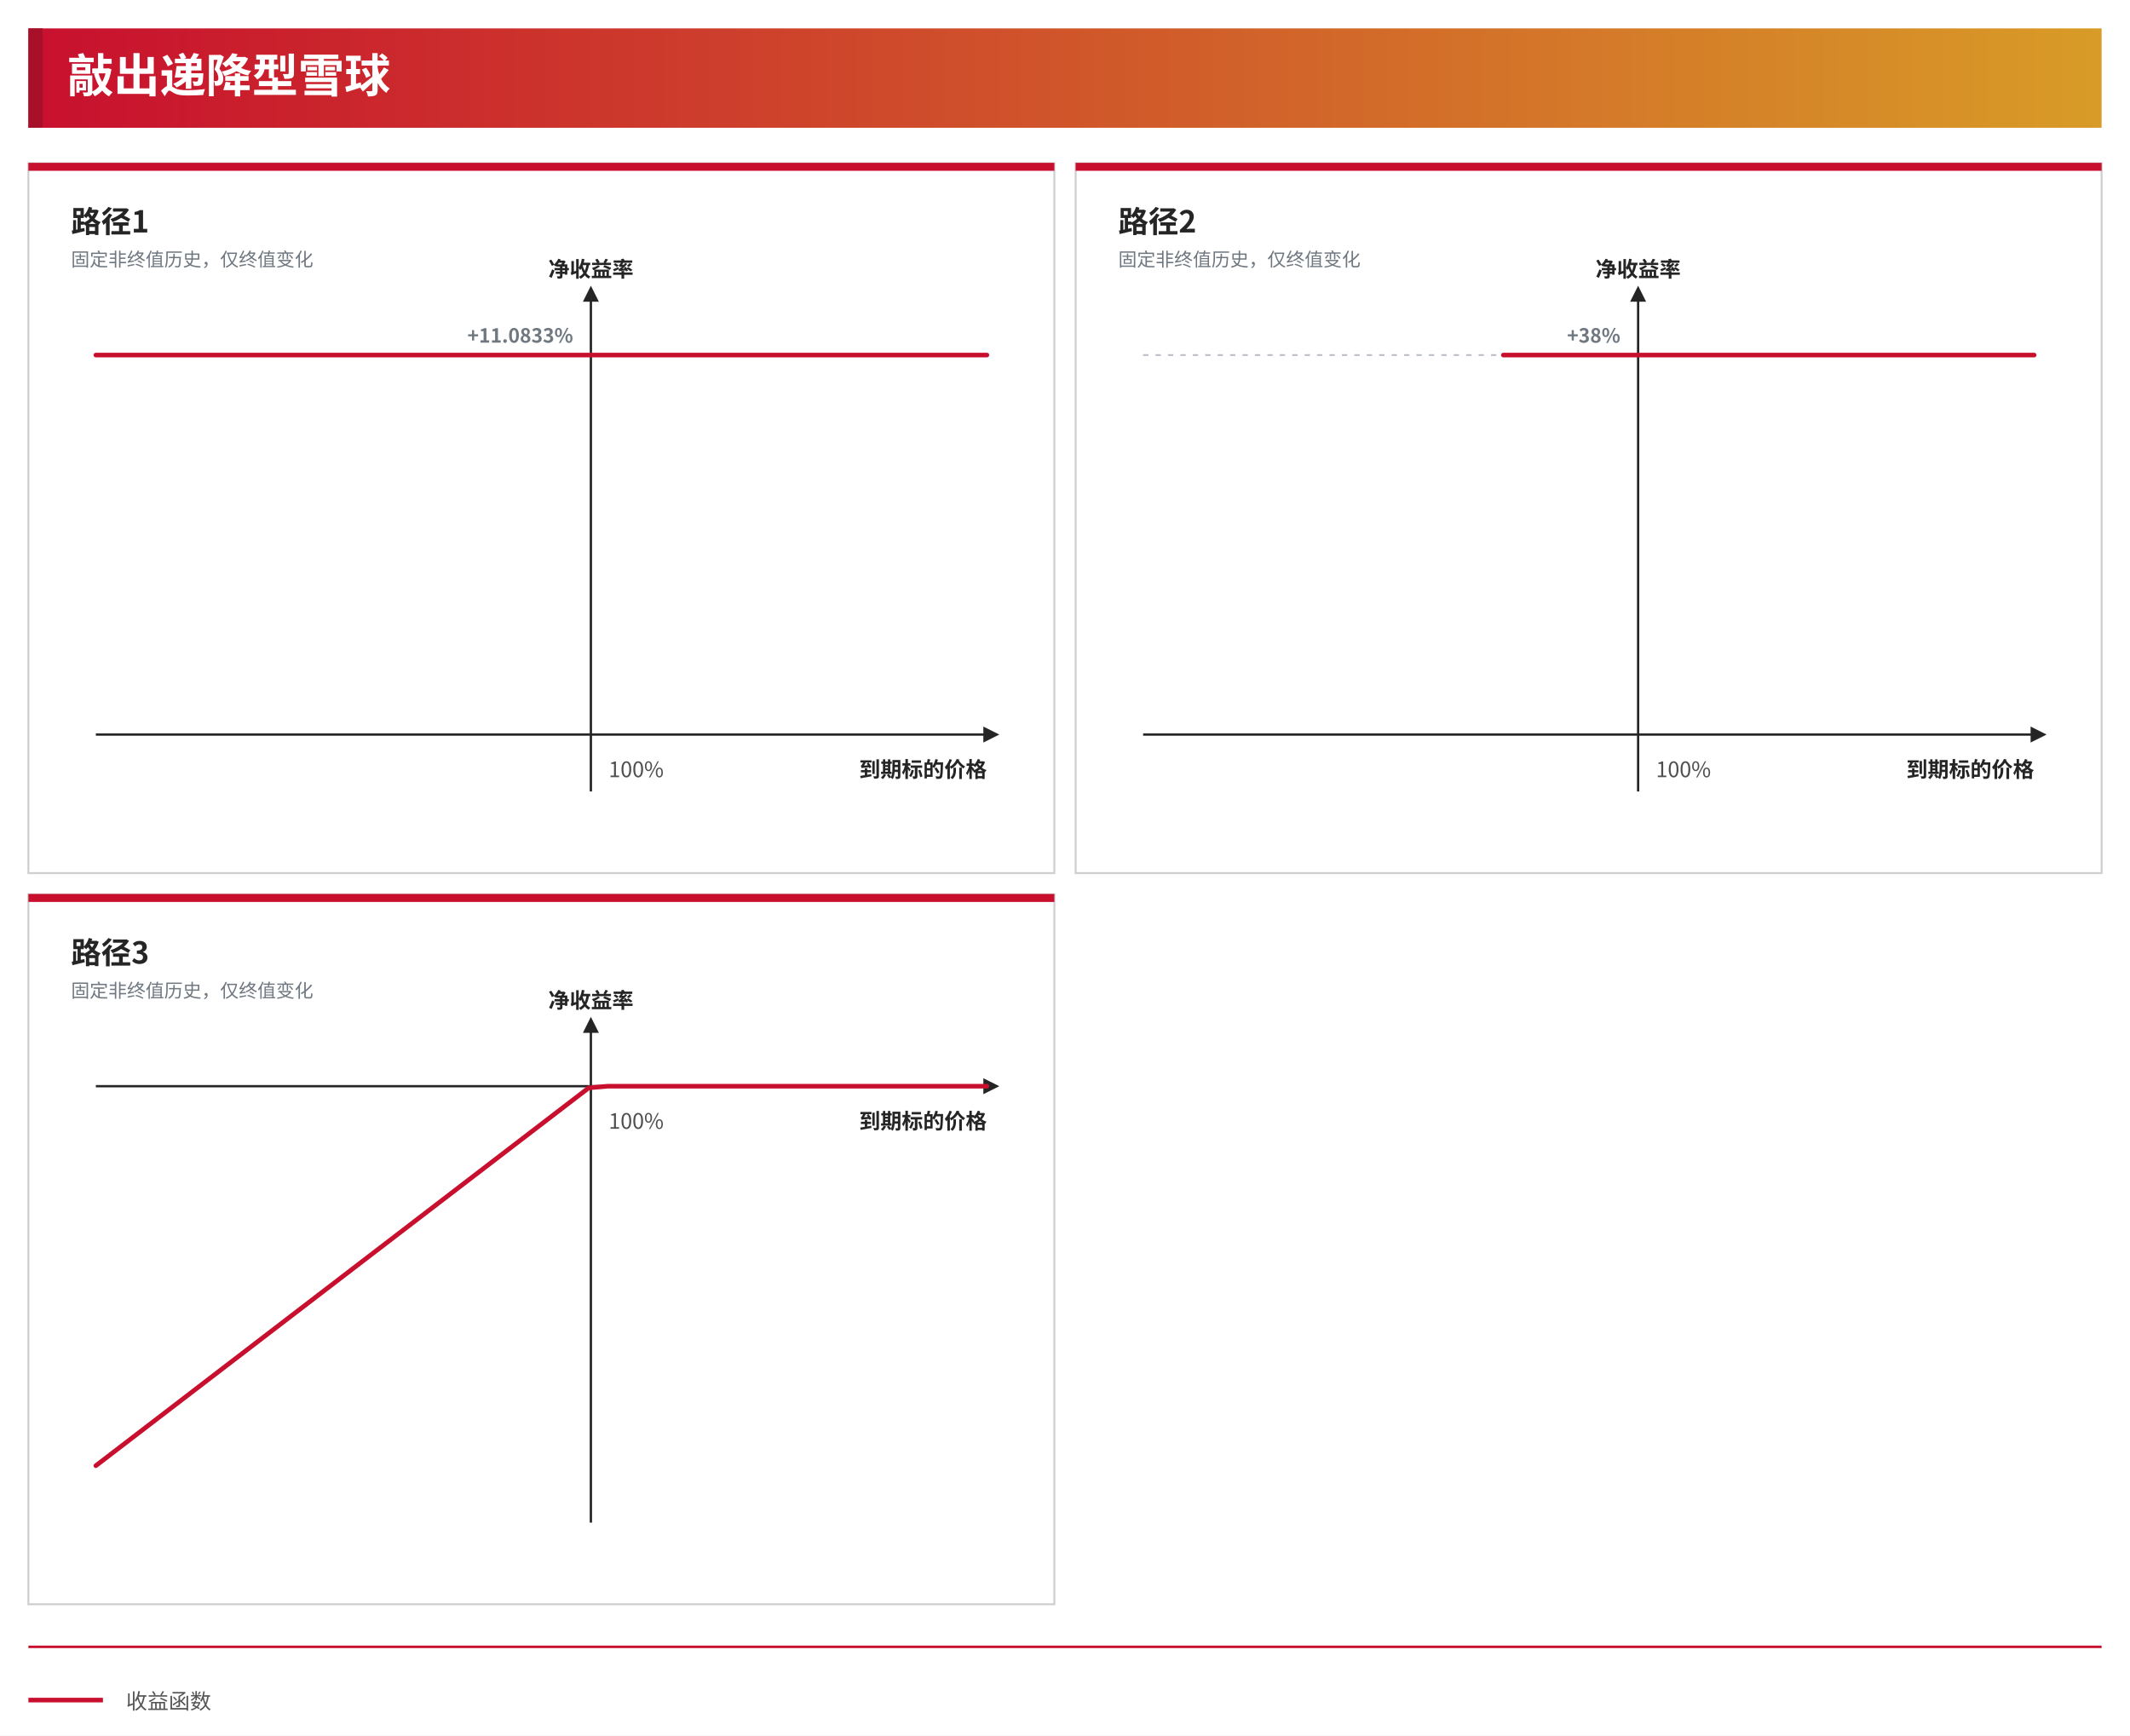
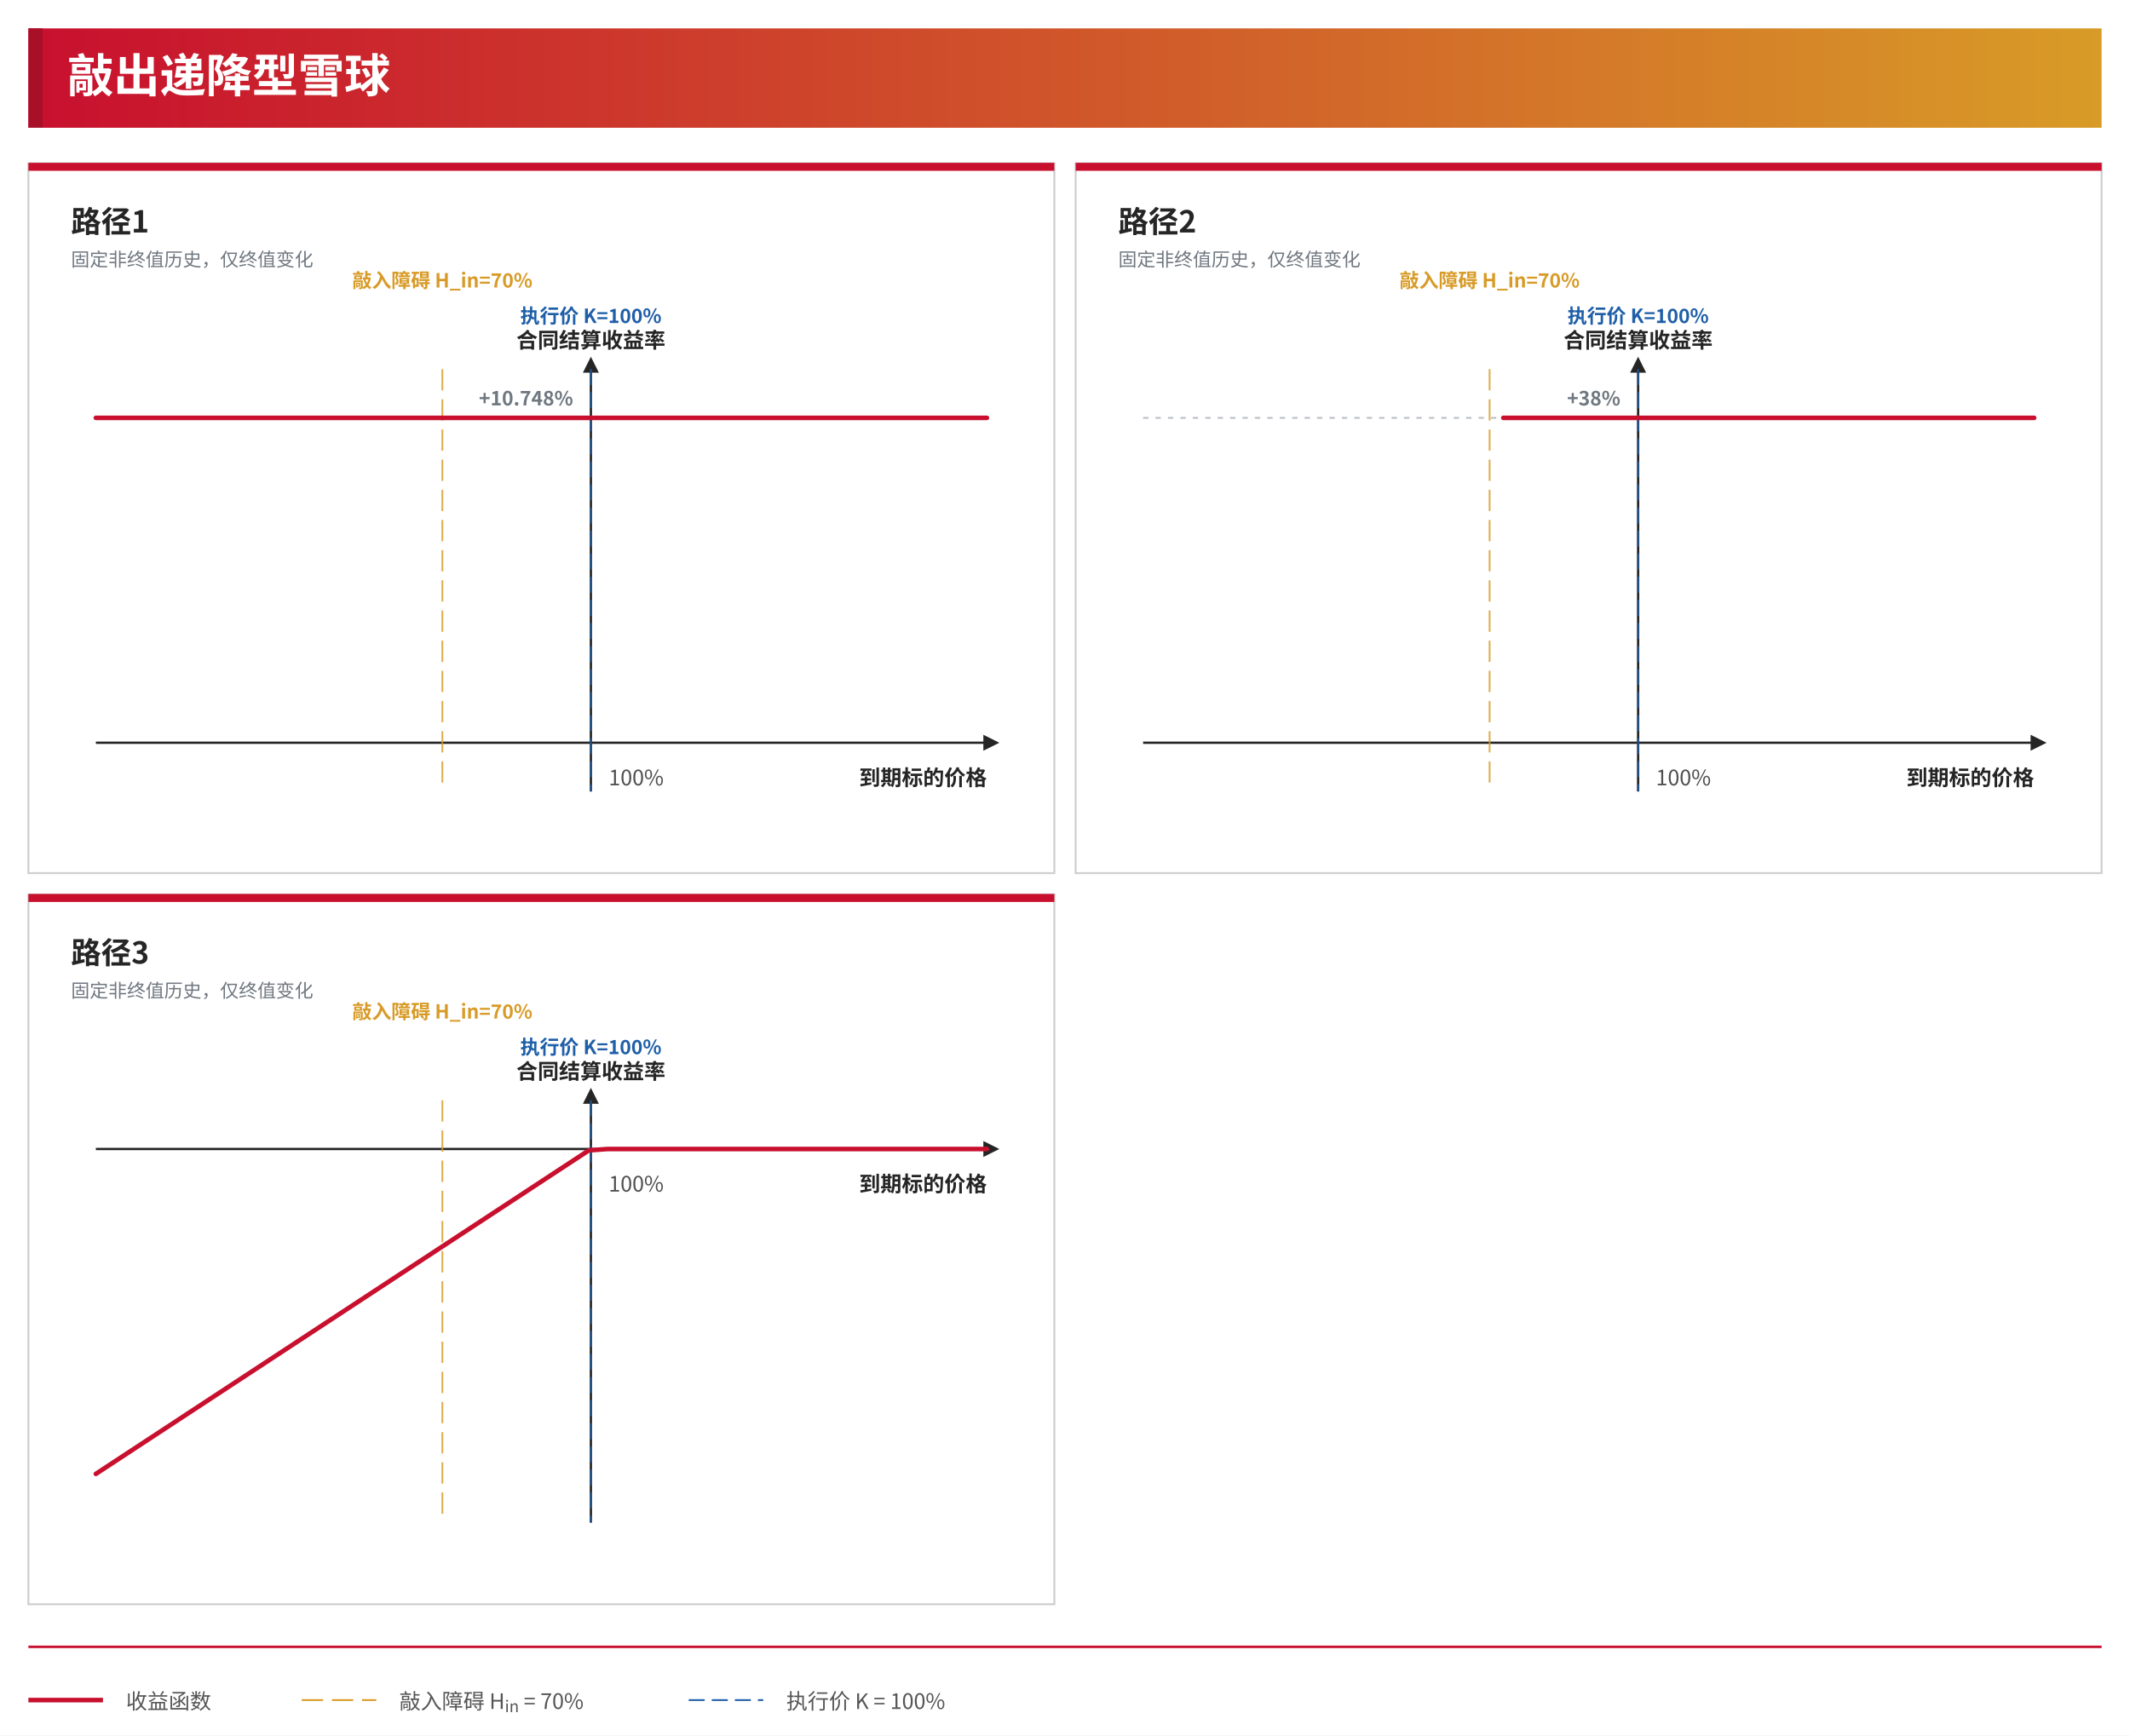
<svg xmlns="http://www.w3.org/2000/svg" width="1200" height="978" viewBox="0 0 1200 978" role="img" aria-labelledby="title desc">
  <defs>
    <linearGradient id="everbright-red-gold" x1="0" y1="0" x2="1" y2="0">
      <stop offset="0" stop-color="#C8102E" />
      <stop offset="1" stop-color="#D89B27" />
    </linearGradient>
    <style>
  .cn{font-family:"PingFang SC","Microsoft YaHei","Noto Sans CJK SC",Arial,sans-serif}.card{fill:#fff;stroke:#CFCFCF;stroke-width:1.1}.card-accent{stroke:#C8102E;stroke-width:4.5}.scenario-no{font-size:17px;font-weight:700;fill:#252525}.scenario-note{font-size:10.5px;fill:#6F7780}.axis-title{font-size:12px;font-weight:600;fill:#252525}.reference-label,.range-label{font-size:12px;fill:#4F4F4F}.axis{stroke:#252525;stroke-width:1.3}.axis-arrow{fill:#252525}.threshold{stroke-width:1;opacity:.82}.threshold-value{font-size:11px;font-weight:700}.payoff-guide{stroke:#B9BEC7;stroke-width:1;stroke-dasharray:3 4}.payoff-level-label{font-size:11px;font-weight:600;fill:#6F7780}.payoff-line{fill:none;stroke:#C8102E;stroke-width:2.6;stroke-linecap:round;stroke-linejoin:round}.payoff-jump{stroke:#C8102E;stroke-width:1.4;stroke-dasharray:4 3;fill:none}.curve-turn{fill:#6B3FA0;stroke:#fff;stroke-width:1.2}.curve-endpoint{stroke:#C8102E;stroke-width:1.7}.curve-endpoint.open{fill:#fff}.curve-endpoint.closed{fill:#C8102E}.global-legend{font-size:12px;fill:#555}.global-legend .token-sub{font-size:9px}
  </style>
  </defs>
  <rect width="1200" height="978" fill="#fff" />
  <rect x="16" y="16" width="1168" height="56" fill="url(#everbright-red-gold)" />
  <rect x="16" y="16" width="8" height="56" fill="#A80F28" />
  <text class="cn" x="38" y="52" fill="#fff" font-size="26" font-weight="700">敲出递降型雪球</text>
  <g data-path-card="0">
    <defs>
      <clipPath id="payoffer-card-clip-0">
        <rect x="20" y="96" width="570" height="392" />
      </clipPath>
    </defs>
    <rect class="card" x="16" y="92" width="578" height="400" />
    <line class="card-accent" x1="16" y1="94" x2="594" y2="94" />
    <g clip-path="url(#payoffer-card-clip-0)">
      <text class="cn scenario-no" x="40" y="131">路径1</text>
      <text class="cn scenario-note" x="40" y="150">固定非终值历史，仅终值变化</text>
-       <line class="payoff-guide" x1="54" y1="200.077" x2="556" y2="200.077" />
-       <text class="cn payoff-level-label" x="322.889" y="193.077" text-anchor="end">+11.0833%</text>
-       <line class="axis" x1="54" y1="413.923" x2="556" y2="413.923" />
-       <line class="axis" x1="332.889" y1="168" x2="332.889" y2="446" />
-       <path class="axis-arrow" d="M332.889 161 L328.389 170 L337.389 170 Z" />
-       <path class="axis-arrow" d="M563 413.923 L554 409.423 L554 418.423 Z" />
-       <path class="payoff-line" d="M54 200.077 L64.681 200.077 L75.362 200.077 L86.043 200.077 L96.723 200.077 L107.404 200.077 L118.085 200.077 L128.766 200.077 L139.447 200.077 L150.128 200.077 L160.809 200.077 L171.489 200.077 L182.17 200.077 L192.851 200.077 L203.532 200.077 L214.213 200.077 L224.894 200.077 L235.575 200.077 L246.255 200.077 L256.936 200.077 L267.617 200.077 L278.298 200.077 L288.979 200.077 L299.66 200.077 L310.34 200.077 L321.021 200.077 L331.702 200.077 L342.383 200.077 L353.064 200.077 L363.745 200.077 L374.425 200.077 L385.106 200.077 L395.787 200.077 L406.468 200.077 L417.149 200.077 L427.83 200.077 L438.511 200.077 L449.192 200.077 L459.872 200.077 L470.553 200.077 L481.234 200.077 L491.915 200.077 L502.596 200.077 L513.277 200.077 L523.957 200.077 L534.638 200.077 L545.319 200.077 L556 200.077" />
-       <text class="cn axis-title" x="332.889" y="156" text-anchor="middle">净收益率</text>
-       <text class="cn reference-label" x="342.889" y="437.923" text-anchor="start">100%</text>
-       <text class="cn axis-title" x="556" y="437.923" text-anchor="end">到期标的价格</text>
+       <line class="payoff-guide" x1="54" y1="235.462" x2="556" y2="235.462" />
+       <text class="cn payoff-level-label" x="322.889" y="228.462" text-anchor="end">+10.748%</text>
+       <line class="axis" x1="54" y1="418.538" x2="556" y2="418.538" />
+       <line class="axis" x1="332.889" y1="208" x2="332.889" y2="446" />
+       <path class="axis-arrow" d="M332.889 201 L328.389 210 L337.389 210 Z" />
+       <path class="axis-arrow" d="M563 418.538 L554 414.038 L554 423.038 Z" />
+       <line class="threshold" style="stroke:#D89B27;stroke-dasharray:12 5" x1="249.222" y1="208" x2="249.222" y2="446" />
+       <line class="threshold" style="stroke:#1F5FA8;stroke-dasharray:9 4" x1="332.889" y1="208" x2="332.889" y2="446" />
+       <text class="cn threshold-value" x="249.222" y="162" text-anchor="middle" style="fill:#D89B27">敲入障碍 H_in=70%</text>
+       <text class="cn threshold-value" x="332.889" y="182" text-anchor="middle" style="fill:#1F5FA8">执行价 K=100%</text>
+       <path class="payoff-line" d="M54 235.462 L64.681 235.462 L75.362 235.462 L86.043 235.462 L96.723 235.462 L107.404 235.462 L118.085 235.462 L128.766 235.462 L139.447 235.462 L150.128 235.462 L160.809 235.462 L171.489 235.462 L182.17 235.462 L192.851 235.462 L203.532 235.462 L214.213 235.462 L224.894 235.462 L235.575 235.462 L246.255 235.462 L256.936 235.462 L267.617 235.462 L278.298 235.462 L288.979 235.462 L299.66 235.462 L310.34 235.462 L321.021 235.462 L331.702 235.462 L342.383 235.462 L353.064 235.462 L363.745 235.462 L374.425 235.462 L385.106 235.462 L395.787 235.462 L406.468 235.462 L417.149 235.462 L427.83 235.462 L438.511 235.462 L449.192 235.462 L459.872 235.462 L470.553 235.462 L481.234 235.462 L491.915 235.462 L502.596 235.462 L513.277 235.462 L523.957 235.462 L534.638 235.462 L545.319 235.462 L556 235.462" />
+       <text class="cn axis-title" x="332.889" y="196" text-anchor="middle">合同结算收益率</text>
+       <text class="cn reference-label" x="342.889" y="442.538" text-anchor="start">100%</text>
+       <text class="cn axis-title" x="556" y="442.538" text-anchor="end">到期标的价格</text>
    </g>
  </g>
  <g data-path-card="1">
    <defs>
      <clipPath id="payoffer-card-clip-1">
        <rect x="610" y="96" width="570" height="392" />
      </clipPath>
    </defs>
    <rect class="card" x="606" y="92" width="578" height="400" />
    <line class="card-accent" x1="606" y1="94" x2="1184" y2="94" />
    <g clip-path="url(#payoffer-card-clip-1)">
      <text class="cn scenario-no" x="630" y="131">路径2</text>
      <text class="cn scenario-note" x="630" y="150">固定非终值历史，仅终值变化</text>
-       <line class="payoff-guide" x1="644" y1="200.077" x2="1146" y2="200.077" />
-       <text class="cn payoff-level-label" x="912.889" y="193.077" text-anchor="end">+38%</text>
-       <line class="axis" x1="644" y1="413.923" x2="1146" y2="413.923" />
-       <line class="axis" x1="922.889" y1="168" x2="922.889" y2="446" />
-       <path class="axis-arrow" d="M922.889 161 L918.389 170 L927.389 170 Z" />
-       <path class="axis-arrow" d="M1153 413.923 L1144 409.423 L1144 418.423 Z" />
-       <path class="payoff-line" d="M846.936 200.077 L857.617 200.077 L868.298 200.077 L878.979 200.077 L889.66 200.077 L900.34 200.077 L911.021 200.077 L921.702 200.077 L932.383 200.077 L943.064 200.077 L953.745 200.077 L964.426 200.077 L975.106 200.077 L985.787 200.077 L996.468 200.077 L1007.149 200.077 L1017.83 200.077 L1028.511 200.077 L1039.191 200.077 L1049.872 200.077 L1060.553 200.077 L1071.234 200.077 L1081.915 200.077 L1092.596 200.077 L1103.277 200.077 L1113.957 200.077 L1124.638 200.077 L1135.319 200.077 L1146 200.077" />
-       <text class="cn axis-title" x="922.889" y="156" text-anchor="middle">净收益率</text>
-       <text class="cn reference-label" x="932.889" y="437.923" text-anchor="start">100%</text>
-       <text class="cn axis-title" x="1146" y="437.923" text-anchor="end">到期标的价格</text>
+       <line class="payoff-guide" x1="644" y1="235.462" x2="1146" y2="235.462" />
+       <text class="cn payoff-level-label" x="912.889" y="228.462" text-anchor="end">+38%</text>
+       <line class="axis" x1="644" y1="418.538" x2="1146" y2="418.538" />
+       <line class="axis" x1="922.889" y1="208" x2="922.889" y2="446" />
+       <path class="axis-arrow" d="M922.889 201 L918.389 210 L927.389 210 Z" />
+       <path class="axis-arrow" d="M1153 418.538 L1144 414.038 L1144 423.038 Z" />
+       <line class="threshold" style="stroke:#D89B27;stroke-dasharray:12 5" x1="839.222" y1="208" x2="839.222" y2="446" />
+       <line class="threshold" style="stroke:#1F5FA8;stroke-dasharray:9 4" x1="922.889" y1="208" x2="922.889" y2="446" />
+       <text class="cn threshold-value" x="839.222" y="162" text-anchor="middle" style="fill:#D89B27">敲入障碍 H_in=70%</text>
+       <text class="cn threshold-value" x="922.889" y="182" text-anchor="middle" style="fill:#1F5FA8">执行价 K=100%</text>
+       <path class="payoff-line" d="M846.936 235.462 L857.617 235.462 L868.298 235.462 L878.979 235.462 L889.66 235.462 L900.34 235.462 L911.021 235.462 L921.702 235.462 L932.383 235.462 L943.064 235.462 L953.745 235.462 L964.426 235.462 L975.106 235.462 L985.787 235.462 L996.468 235.462 L1007.149 235.462 L1017.83 235.462 L1028.511 235.462 L1039.191 235.462 L1049.872 235.462 L1060.553 235.462 L1071.234 235.462 L1081.915 235.462 L1092.596 235.462 L1103.277 235.462 L1113.957 235.462 L1124.638 235.462 L1135.319 235.462 L1146 235.462" />
+       <text class="cn axis-title" x="922.889" y="196" text-anchor="middle">合同结算收益率</text>
+       <text class="cn reference-label" x="932.889" y="442.538" text-anchor="start">100%</text>
+       <text class="cn axis-title" x="1146" y="442.538" text-anchor="end">到期标的价格</text>
    </g>
  </g>
  <g data-path-card="2">
    <defs>
      <clipPath id="payoffer-card-clip-2">
        <rect x="20" y="508" width="570" height="392" />
      </clipPath>
    </defs>
    <rect class="card" x="16" y="504" width="578" height="400" />
    <line class="card-accent" x1="16" y1="506" x2="594" y2="506" />
    <g clip-path="url(#payoffer-card-clip-2)">
      <text class="cn scenario-no" x="40" y="543">路径3</text>
      <text class="cn scenario-note" x="40" y="562">固定非终值历史，仅终值变化</text>
-       <line class="axis" x1="54" y1="612.077" x2="556" y2="612.077" />
-       <line class="axis" x1="332.889" y1="580" x2="332.889" y2="858" />
-       <path class="axis-arrow" d="M332.889 573 L328.389 582 L337.389 582 Z" />
-       <path class="axis-arrow" d="M563 612.077 L554 607.577 L554 616.577 Z" />
-       <path class="payoff-line" d="M54 825.923 L64.681 817.733 L75.362 809.543 L86.043 801.354 L96.723 793.164 L107.404 784.974 L118.085 776.784 L128.766 768.594 L139.447 760.404 L150.128 752.214 L160.809 744.025 L171.489 735.835 L182.17 727.645 L192.851 719.455 L203.532 711.265 L214.213 703.075 L224.894 694.885 L235.575 686.696 L246.255 678.506 L256.936 670.316 L267.617 662.126 L278.298 653.936 L288.979 645.746 L299.66 637.557 L310.34 629.367 L321.021 621.177 L331.702 612.987 L342.383 612.077 L353.064 612.077 L363.745 612.077 L374.425 612.077 L385.106 612.077 L395.787 612.077 L406.468 612.077 L417.149 612.077 L427.83 612.077 L438.511 612.077 L449.192 612.077 L459.872 612.077 L470.553 612.077 L481.234 612.077 L491.915 612.077 L502.596 612.077 L513.277 612.077 L523.957 612.077 L534.638 612.077 L545.319 612.077 L556 612.077" />
-       <text class="cn axis-title" x="332.889" y="568" text-anchor="middle">净收益率</text>
-       <text class="cn reference-label" x="342.889" y="636.077" text-anchor="start">100%</text>
-       <text class="cn axis-title" x="556" y="636.077" text-anchor="end">到期标的价格</text>
+       <line class="axis" x1="54" y1="647.462" x2="556" y2="647.462" />
+       <line class="axis" x1="332.889" y1="620" x2="332.889" y2="858" />
+       <path class="axis-arrow" d="M332.889 613 L328.389 622 L337.389 622 Z" />
+       <path class="axis-arrow" d="M563 647.462 L554 642.962 L554 651.962 Z" />
+       <line class="threshold" style="stroke:#D89B27;stroke-dasharray:12 5" x1="249.222" y1="620" x2="249.222" y2="858" />
+       <line class="threshold" style="stroke:#1F5FA8;stroke-dasharray:9 4" x1="332.889" y1="620" x2="332.889" y2="858" />
+       <text class="cn threshold-value" x="249.222" y="574" text-anchor="middle" style="fill:#D89B27">敲入障碍 H_in=70%</text>
+       <text class="cn threshold-value" x="332.889" y="594" text-anchor="middle" style="fill:#1F5FA8">执行价 K=100%</text>
+       <path class="payoff-line" d="M54 830.538 L64.681 823.527 L75.362 816.515 L86.043 809.504 L96.723 802.493 L107.404 795.481 L118.085 788.47 L128.766 781.458 L139.447 774.447 L150.128 767.435 L160.809 760.424 L171.489 753.412 L182.17 746.401 L192.851 739.389 L203.532 732.378 L214.213 725.367 L224.894 718.355 L235.575 711.344 L246.255 704.332 L256.936 697.321 L267.617 690.309 L278.298 683.298 L288.979 676.286 L299.66 669.275 L310.34 662.264 L321.021 655.252 L331.702 648.241 L342.383 647.462 L353.064 647.462 L363.745 647.462 L374.425 647.462 L385.106 647.462 L395.787 647.462 L406.468 647.462 L417.149 647.462 L427.83 647.462 L438.511 647.462 L449.192 647.462 L459.872 647.462 L470.553 647.462 L481.234 647.462 L491.915 647.462 L502.596 647.462 L513.277 647.462 L523.957 647.462 L534.638 647.462 L545.319 647.462 L556 647.462" />
+       <text class="cn axis-title" x="332.889" y="608" text-anchor="middle">合同结算收益率</text>
+       <text class="cn reference-label" x="342.889" y="671.462" text-anchor="start">100%</text>
+       <text class="cn axis-title" x="556" y="671.462" text-anchor="end">到期标的价格</text>
    </g>
  </g>
  <line x1="16" y1="928" x2="1184" y2="928" stroke="#C8102E" stroke-width="1.4" />
  <g class="cn" data-global-legend="true">
    <line x1="16" y1="958" x2="58" y2="958" stroke="#C8102E" stroke-width="2.6" />
    <text class="global-legend" x="71" y="963">收益函数</text>
+     <line x1="170" y1="958" x2="212" y2="958" stroke="#D89B27" stroke-width="1" stroke-dasharray="12 5" />
+     <text class="global-legend" x="225" y="963">敲入障碍 <tspan class="legend-token">H<tspan class="token-sub" baseline-shift="sub">in</tspan>
+       </tspan> = 70%</text>
+     <line x1="388" y1="958" x2="430" y2="958" stroke="#1F5FA8" stroke-width="1" stroke-dasharray="9 4" />
+     <text class="global-legend" x="443" y="963">执行价 <tspan class="legend-token">K</tspan> = 100%</text>
  </g>
</svg>
